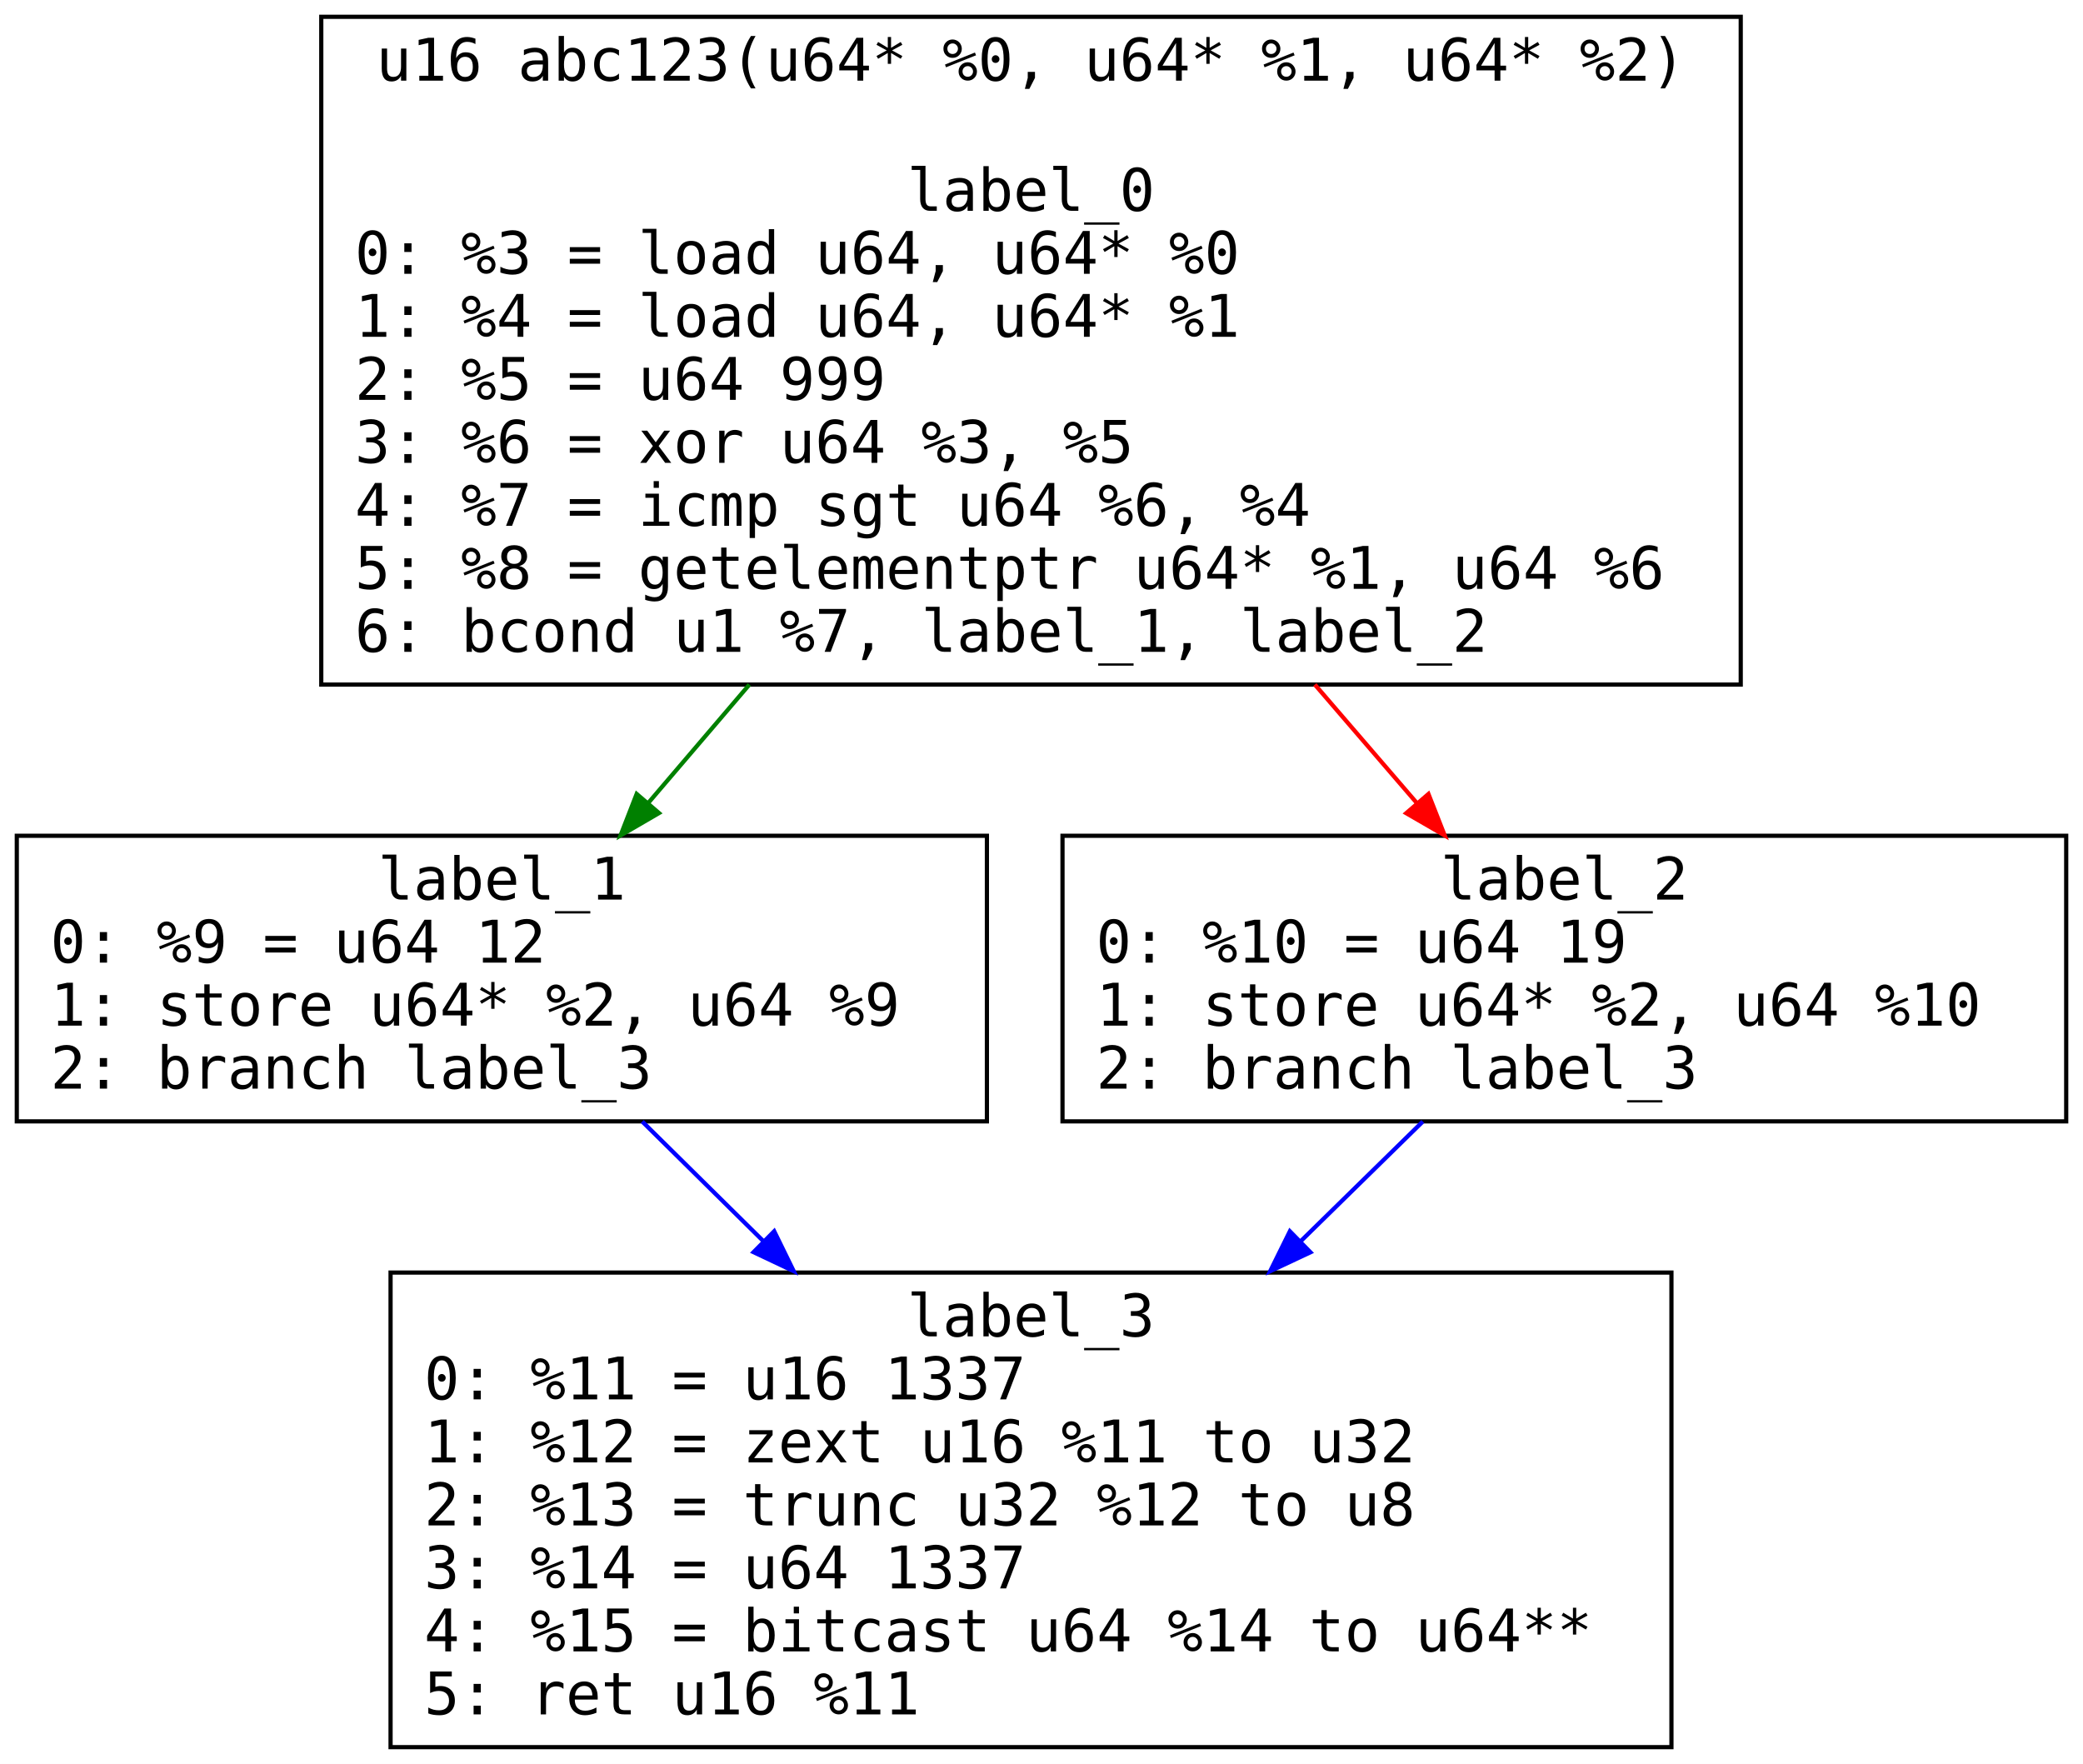
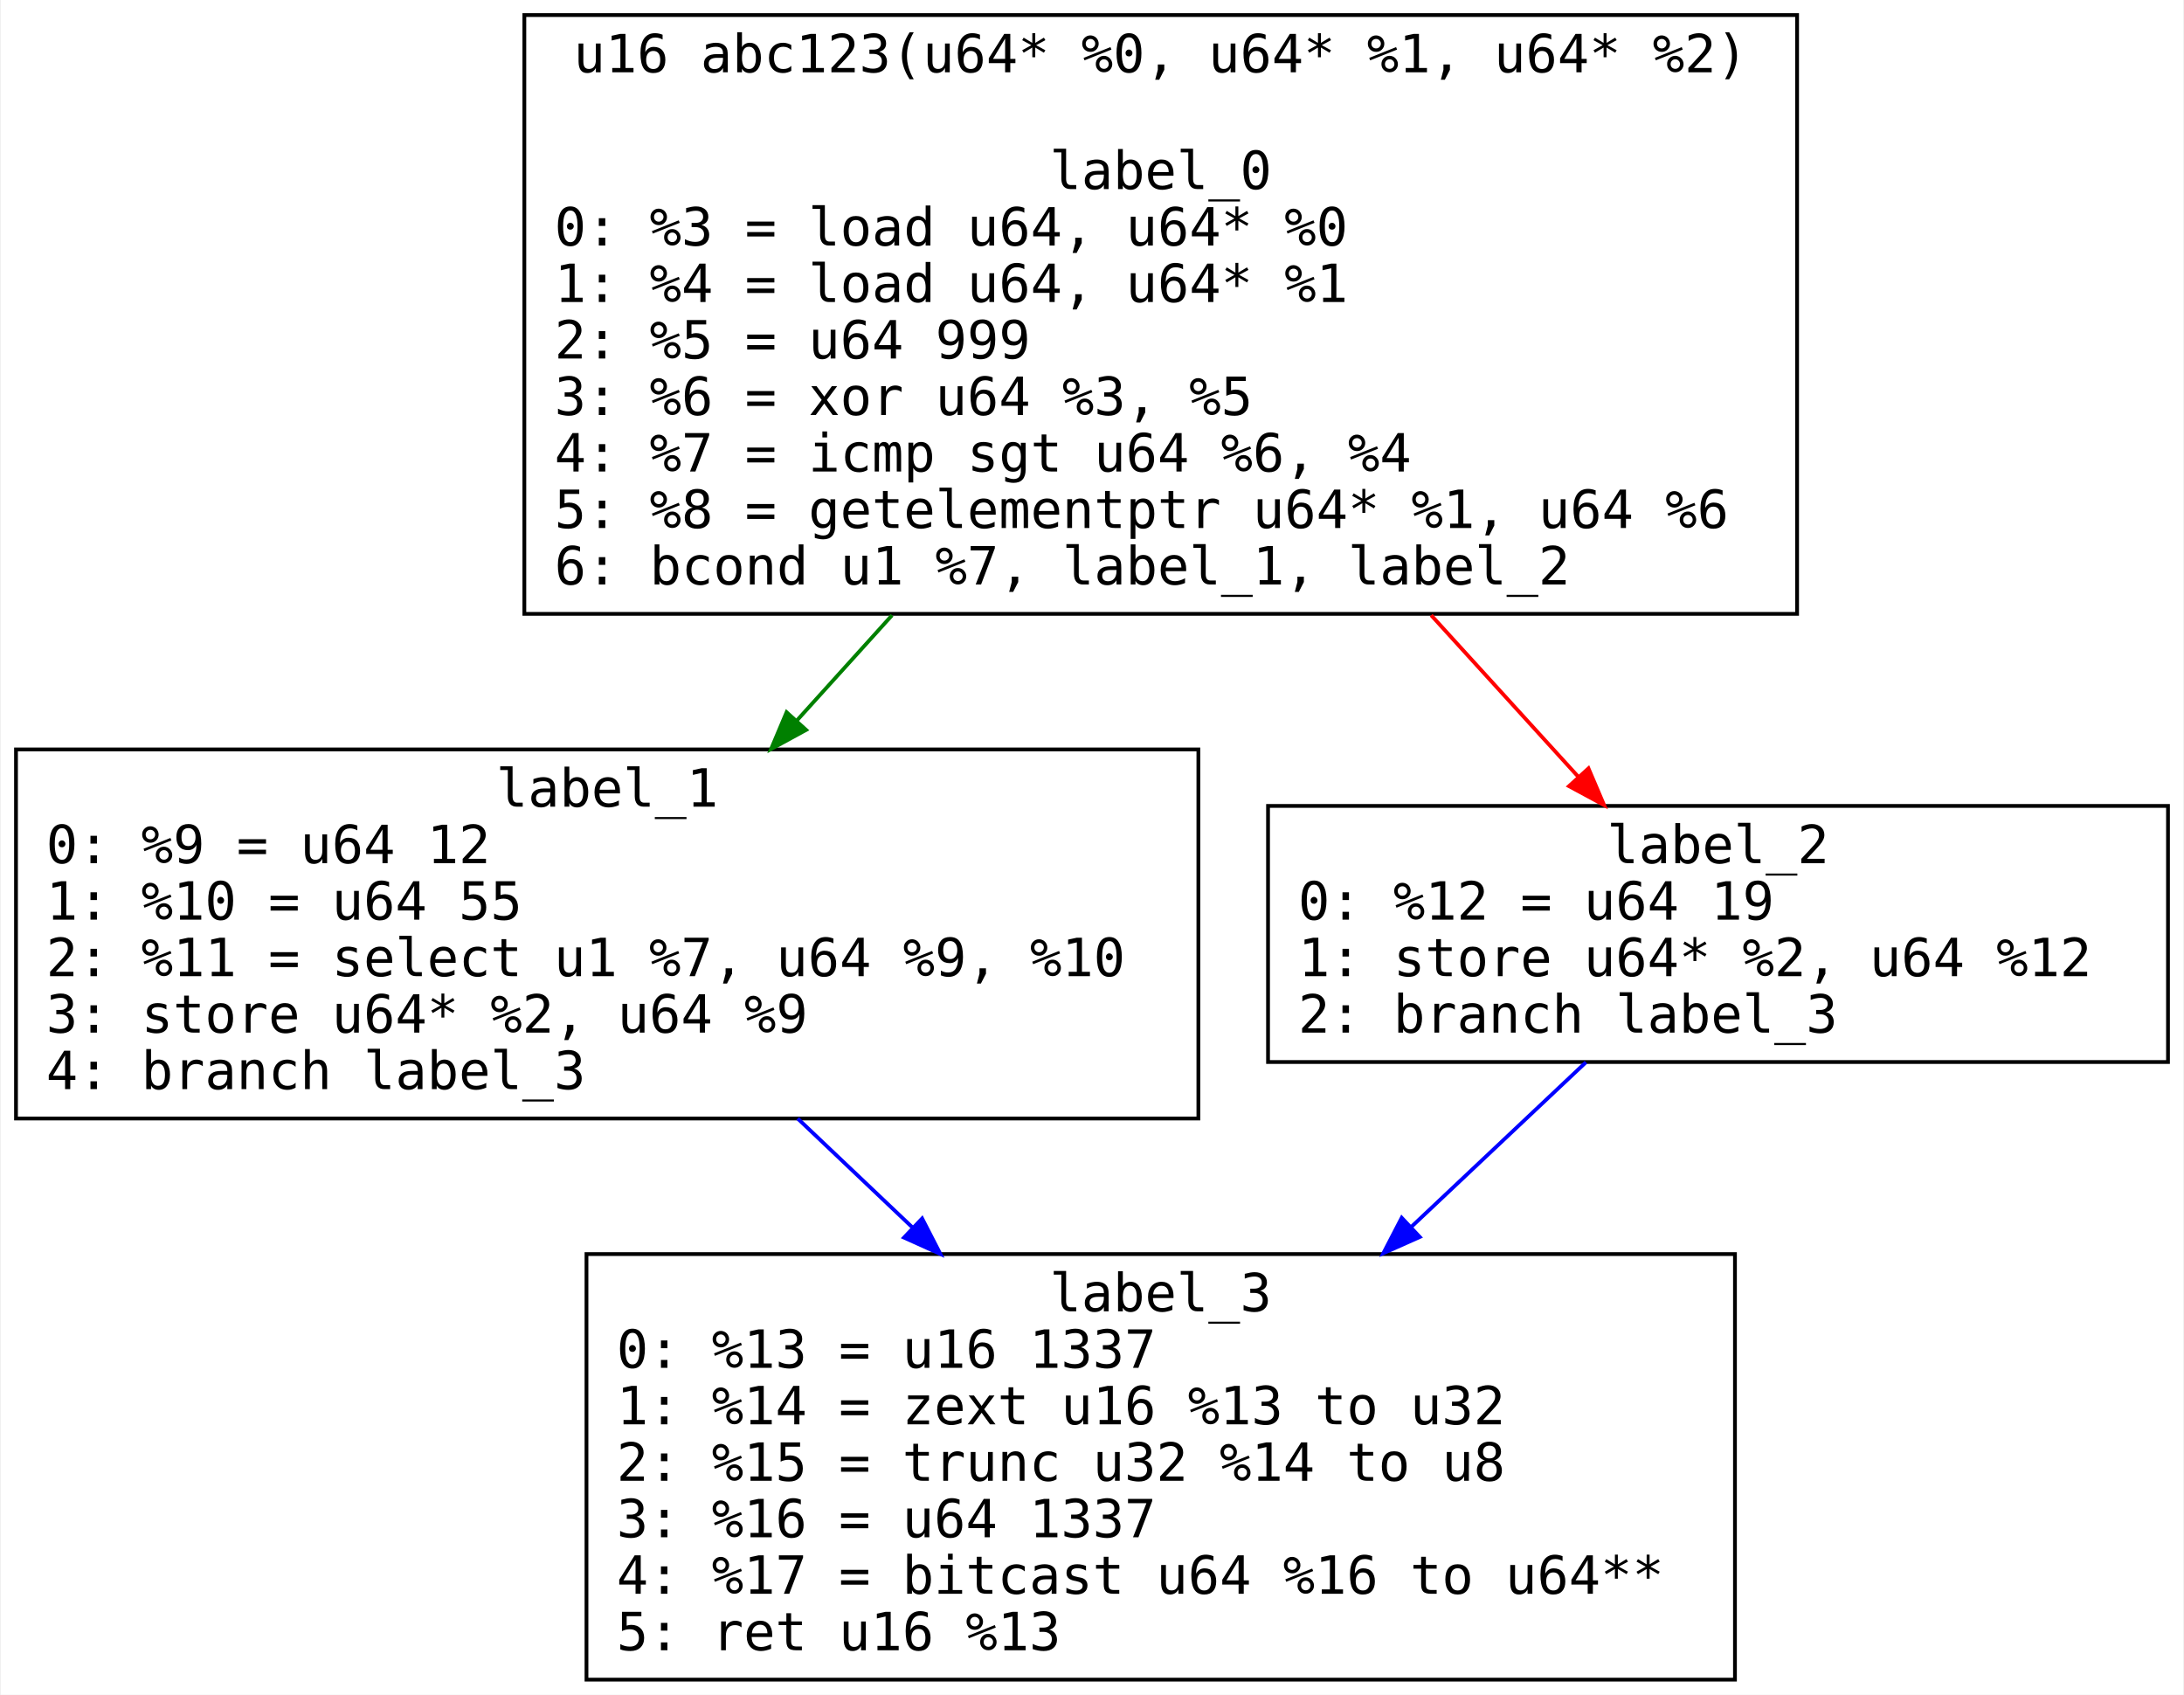
- <svg xmlns="http://www.w3.org/2000/svg" width="496pt" height="420pt" viewBox="0.00 0.00 496.00 420.00">
-   <g id="graph0" class="graph" transform="scale(1 1) rotate(0) translate(4 416)">
-     <polygon fill="white" stroke="transparent" points="-4,4 -4,-416 492,-416 492,4 -4,4" />
+ <svg xmlns="http://www.w3.org/2000/svg" width="580pt" height="450pt" viewBox="0.00 0.00 579.50 450.00">
+   <g id="graph0" class="graph" transform="scale(1 1) rotate(0) translate(4 446)">
+     <polygon fill="white" stroke="transparent" points="-4,4 -4,-446 575.5,-446 575.5,4 -4,4" />
    <g id="node1" class="node">
-       <polygon fill="none" stroke="black" points="410.5,-412 72.5,-412 72.5,-253 410.5,-253 410.5,-412" />
-       <text text-anchor="middle" x="241.5" y="-396.8" font-family="Consolas" font-size="14.00">u16 abc123(u64* %0, u64* %1, u64* %2)</text>
-       <text text-anchor="middle" x="241.5" y="-365.8" font-family="Consolas" font-size="14.00">label_0</text>
-       <text text-anchor="start" x="80.5" y="-350.8" font-family="Consolas" font-size="14.00">  0: %3 = load u64, u64* %0</text>
-       <text text-anchor="start" x="80.5" y="-335.8" font-family="Consolas" font-size="14.00">  1: %4 = load u64, u64* %1</text>
-       <text text-anchor="start" x="80.5" y="-320.8" font-family="Consolas" font-size="14.00">  2: %5 = u64 999</text>
-       <text text-anchor="start" x="80.5" y="-305.8" font-family="Consolas" font-size="14.00">  3: %6 = xor u64 %3, %5</text>
-       <text text-anchor="start" x="80.5" y="-290.8" font-family="Consolas" font-size="14.00">  4: %7 = icmp sgt u64 %6, %4</text>
-       <text text-anchor="start" x="80.5" y="-275.8" font-family="Consolas" font-size="14.00">  5: %8 = getelementptr u64* %1, u64 %6</text>
-       <text text-anchor="start" x="80.5" y="-260.8" font-family="Consolas" font-size="14.00">  6: bcond u1 %7, label_1, label_2</text>
+       <polygon fill="none" stroke="black" points="473,-442 135,-442 135,-283 473,-283 473,-442" />
+       <text text-anchor="middle" x="304" y="-426.8" font-family="Consolas" font-size="14.00">u16 abc123(u64* %0, u64* %1, u64* %2)</text>
+       <text text-anchor="middle" x="304" y="-395.8" font-family="Consolas" font-size="14.00">label_0</text>
+       <text text-anchor="start" x="143" y="-380.8" font-family="Consolas" font-size="14.00">  0: %3 = load u64, u64* %0</text>
+       <text text-anchor="start" x="143" y="-365.8" font-family="Consolas" font-size="14.00">  1: %4 = load u64, u64* %1</text>
+       <text text-anchor="start" x="143" y="-350.8" font-family="Consolas" font-size="14.00">  2: %5 = u64 999</text>
+       <text text-anchor="start" x="143" y="-335.8" font-family="Consolas" font-size="14.00">  3: %6 = xor u64 %3, %5</text>
+       <text text-anchor="start" x="143" y="-320.8" font-family="Consolas" font-size="14.00">  4: %7 = icmp sgt u64 %6, %4</text>
+       <text text-anchor="start" x="143" y="-305.8" font-family="Consolas" font-size="14.00">  5: %8 = getelementptr u64* %1, u64 %6</text>
+       <text text-anchor="start" x="143" y="-290.8" font-family="Consolas" font-size="14.00">  6: bcond u1 %7, label_1, label_2</text>
    </g>
    <g id="node2" class="node">
-       <polygon fill="none" stroke="black" points="231,-217 0,-217 0,-149 231,-149 231,-217" />
-       <text text-anchor="middle" x="115.5" y="-201.8" font-family="Consolas" font-size="14.00">label_1</text>
-       <text text-anchor="start" x="8" y="-186.8" font-family="Consolas" font-size="14.00">  0: %9 = u64 12</text>
-       <text text-anchor="start" x="8" y="-171.8" font-family="Consolas" font-size="14.00">  1: store u64* %2, u64 %9</text>
-       <text text-anchor="start" x="8" y="-156.8" font-family="Consolas" font-size="14.00">  2: branch label_3</text>
+       <polygon fill="none" stroke="black" points="314,-247 0,-247 0,-149 314,-149 314,-247" />
+       <text text-anchor="middle" x="157" y="-231.8" font-family="Consolas" font-size="14.00">label_1</text>
+       <text text-anchor="start" x="8" y="-216.8" font-family="Consolas" font-size="14.00">  0: %9 = u64 12</text>
+       <text text-anchor="start" x="8" y="-201.8" font-family="Consolas" font-size="14.00">  1: %10 = u64 55</text>
+       <text text-anchor="start" x="8" y="-186.8" font-family="Consolas" font-size="14.00">  2: %11 = select u1 %7, u64 %9, %10</text>
+       <text text-anchor="start" x="8" y="-171.8" font-family="Consolas" font-size="14.00">  3: store u64* %2, u64 %9</text>
+       <text text-anchor="start" x="8" y="-156.8" font-family="Consolas" font-size="14.00">  4: branch label_3</text>
    </g>
    <g id="edge1" class="edge">
-       <path fill="none" stroke="green" d="M174.44,-253C166.16,-243.31 157.98,-233.73 150.46,-224.93" />
-       <polygon fill="green" stroke="green" points="152.92,-222.41 143.76,-217.08 147.6,-226.96 152.92,-222.41" />
+       <path fill="none" stroke="green" d="M232.65,-282.63C224.08,-273.15 215.47,-263.63 207.29,-254.59" />
+       <polygon fill="green" stroke="green" points="209.83,-252.18 200.52,-247.11 204.64,-256.88 209.83,-252.18" />
    </g>
    <g id="node3" class="node">
-       <polygon fill="none" stroke="black" points="488,-217 249,-217 249,-149 488,-149 488,-217" />
-       <text text-anchor="middle" x="368.5" y="-201.8" font-family="Consolas" font-size="14.00">label_2</text>
-       <text text-anchor="start" x="257" y="-186.8" font-family="Consolas" font-size="14.00">  0: %10 = u64 19</text>
-       <text text-anchor="start" x="257" y="-171.8" font-family="Consolas" font-size="14.00">  1: store u64* %2, u64 %10</text>
-       <text text-anchor="start" x="257" y="-156.8" font-family="Consolas" font-size="14.00">  2: branch label_3</text>
+       <polygon fill="none" stroke="black" points="571.5,-232 332.5,-232 332.5,-164 571.5,-164 571.5,-232" />
+       <text text-anchor="middle" x="452" y="-216.8" font-family="Consolas" font-size="14.00">label_2</text>
+       <text text-anchor="start" x="340.5" y="-201.8" font-family="Consolas" font-size="14.00">  0: %12 = u64 19</text>
+       <text text-anchor="start" x="340.5" y="-186.8" font-family="Consolas" font-size="14.00">  1: store u64* %2, u64 %12</text>
+       <text text-anchor="start" x="340.5" y="-171.8" font-family="Consolas" font-size="14.00">  2: branch label_3</text>
    </g>
    <g id="edge2" class="edge">
-       <path fill="none" stroke="red" d="M309.09,-253C317.44,-243.31 325.69,-233.73 333.26,-224.93" />
-       <polygon fill="red" stroke="red" points="336.14,-226.95 340.01,-217.08 330.84,-222.38 336.14,-226.95" />
+       <path fill="none" stroke="red" d="M375.83,-282.63C389.38,-267.76 403.02,-252.78 414.94,-239.69" />
+       <polygon fill="red" stroke="red" points="417.6,-241.97 421.75,-232.22 412.42,-237.25 417.6,-241.97" />
    </g>
    <g id="node4" class="node">
-       <polygon fill="none" stroke="black" points="394,-113 89,-113 89,0 394,0 394,-113" />
-       <text text-anchor="middle" x="241.5" y="-97.8" font-family="Consolas" font-size="14.00">label_3</text>
-       <text text-anchor="start" x="97" y="-82.8" font-family="Consolas" font-size="14.00">  0: %11 = u16 1337</text>
-       <text text-anchor="start" x="97" y="-67.8" font-family="Consolas" font-size="14.00">  1: %12 = zext u16 %11 to u32</text>
-       <text text-anchor="start" x="97" y="-52.8" font-family="Consolas" font-size="14.00">  2: %13 = trunc u32 %12 to u8</text>
-       <text text-anchor="start" x="97" y="-37.8" font-family="Consolas" font-size="14.00">  3: %14 = u64 1337</text>
-       <text text-anchor="start" x="97" y="-22.8" font-family="Consolas" font-size="14.00">  4: %15 = bitcast u64 %14 to u64**</text>
-       <text text-anchor="start" x="97" y="-7.8" font-family="Consolas" font-size="14.00">  5: ret u16 %11</text>
+       <polygon fill="none" stroke="black" points="456.5,-113 151.5,-113 151.5,0 456.5,0 456.5,-113" />
+       <text text-anchor="middle" x="304" y="-97.8" font-family="Consolas" font-size="14.00">label_3</text>
+       <text text-anchor="start" x="159.5" y="-82.8" font-family="Consolas" font-size="14.00">  0: %13 = u16 1337</text>
+       <text text-anchor="start" x="159.5" y="-67.8" font-family="Consolas" font-size="14.00">  1: %14 = zext u16 %13 to u32</text>
+       <text text-anchor="start" x="159.5" y="-52.8" font-family="Consolas" font-size="14.00">  2: %15 = trunc u32 %14 to u8</text>
+       <text text-anchor="start" x="159.5" y="-37.8" font-family="Consolas" font-size="14.00">  3: %16 = u64 1337</text>
+       <text text-anchor="start" x="159.5" y="-22.8" font-family="Consolas" font-size="14.00">  4: %17 = bitcast u64 %16 to u64**</text>
+       <text text-anchor="start" x="159.5" y="-7.8" font-family="Consolas" font-size="14.00">  5: ret u16 %13</text>
    </g>
    <g id="edge3" class="edge">
-       <path fill="none" stroke="blue" d="M148.93,-148.96C157.85,-140.15 167.79,-130.33 177.76,-120.49" />
-       <polygon fill="blue" stroke="blue" points="180.35,-122.84 185,-113.33 175.43,-117.86 180.35,-122.84" />
+       <path fill="none" stroke="blue" d="M207.59,-148.99C217.41,-139.67 227.84,-129.77 238.08,-120.06" />
+       <polygon fill="blue" stroke="blue" points="240.64,-122.46 245.48,-113.03 235.82,-117.38 240.64,-122.46" />
    </g>
    <g id="edge4" class="edge">
-       <path fill="none" stroke="blue" d="M334.8,-148.96C325.81,-140.15 315.79,-130.33 305.75,-120.49" />
-       <polygon fill="blue" stroke="blue" points="308.04,-117.83 298.45,-113.33 303.14,-122.83 308.04,-117.83" />
+       <path fill="none" stroke="blue" d="M416.93,-163.94C402.99,-150.8 386.48,-135.24 370.45,-120.13" />
+       <polygon fill="blue" stroke="blue" points="372.8,-117.54 363.12,-113.23 368,-122.64 372.8,-117.54" />
    </g>
  </g>
</svg>
